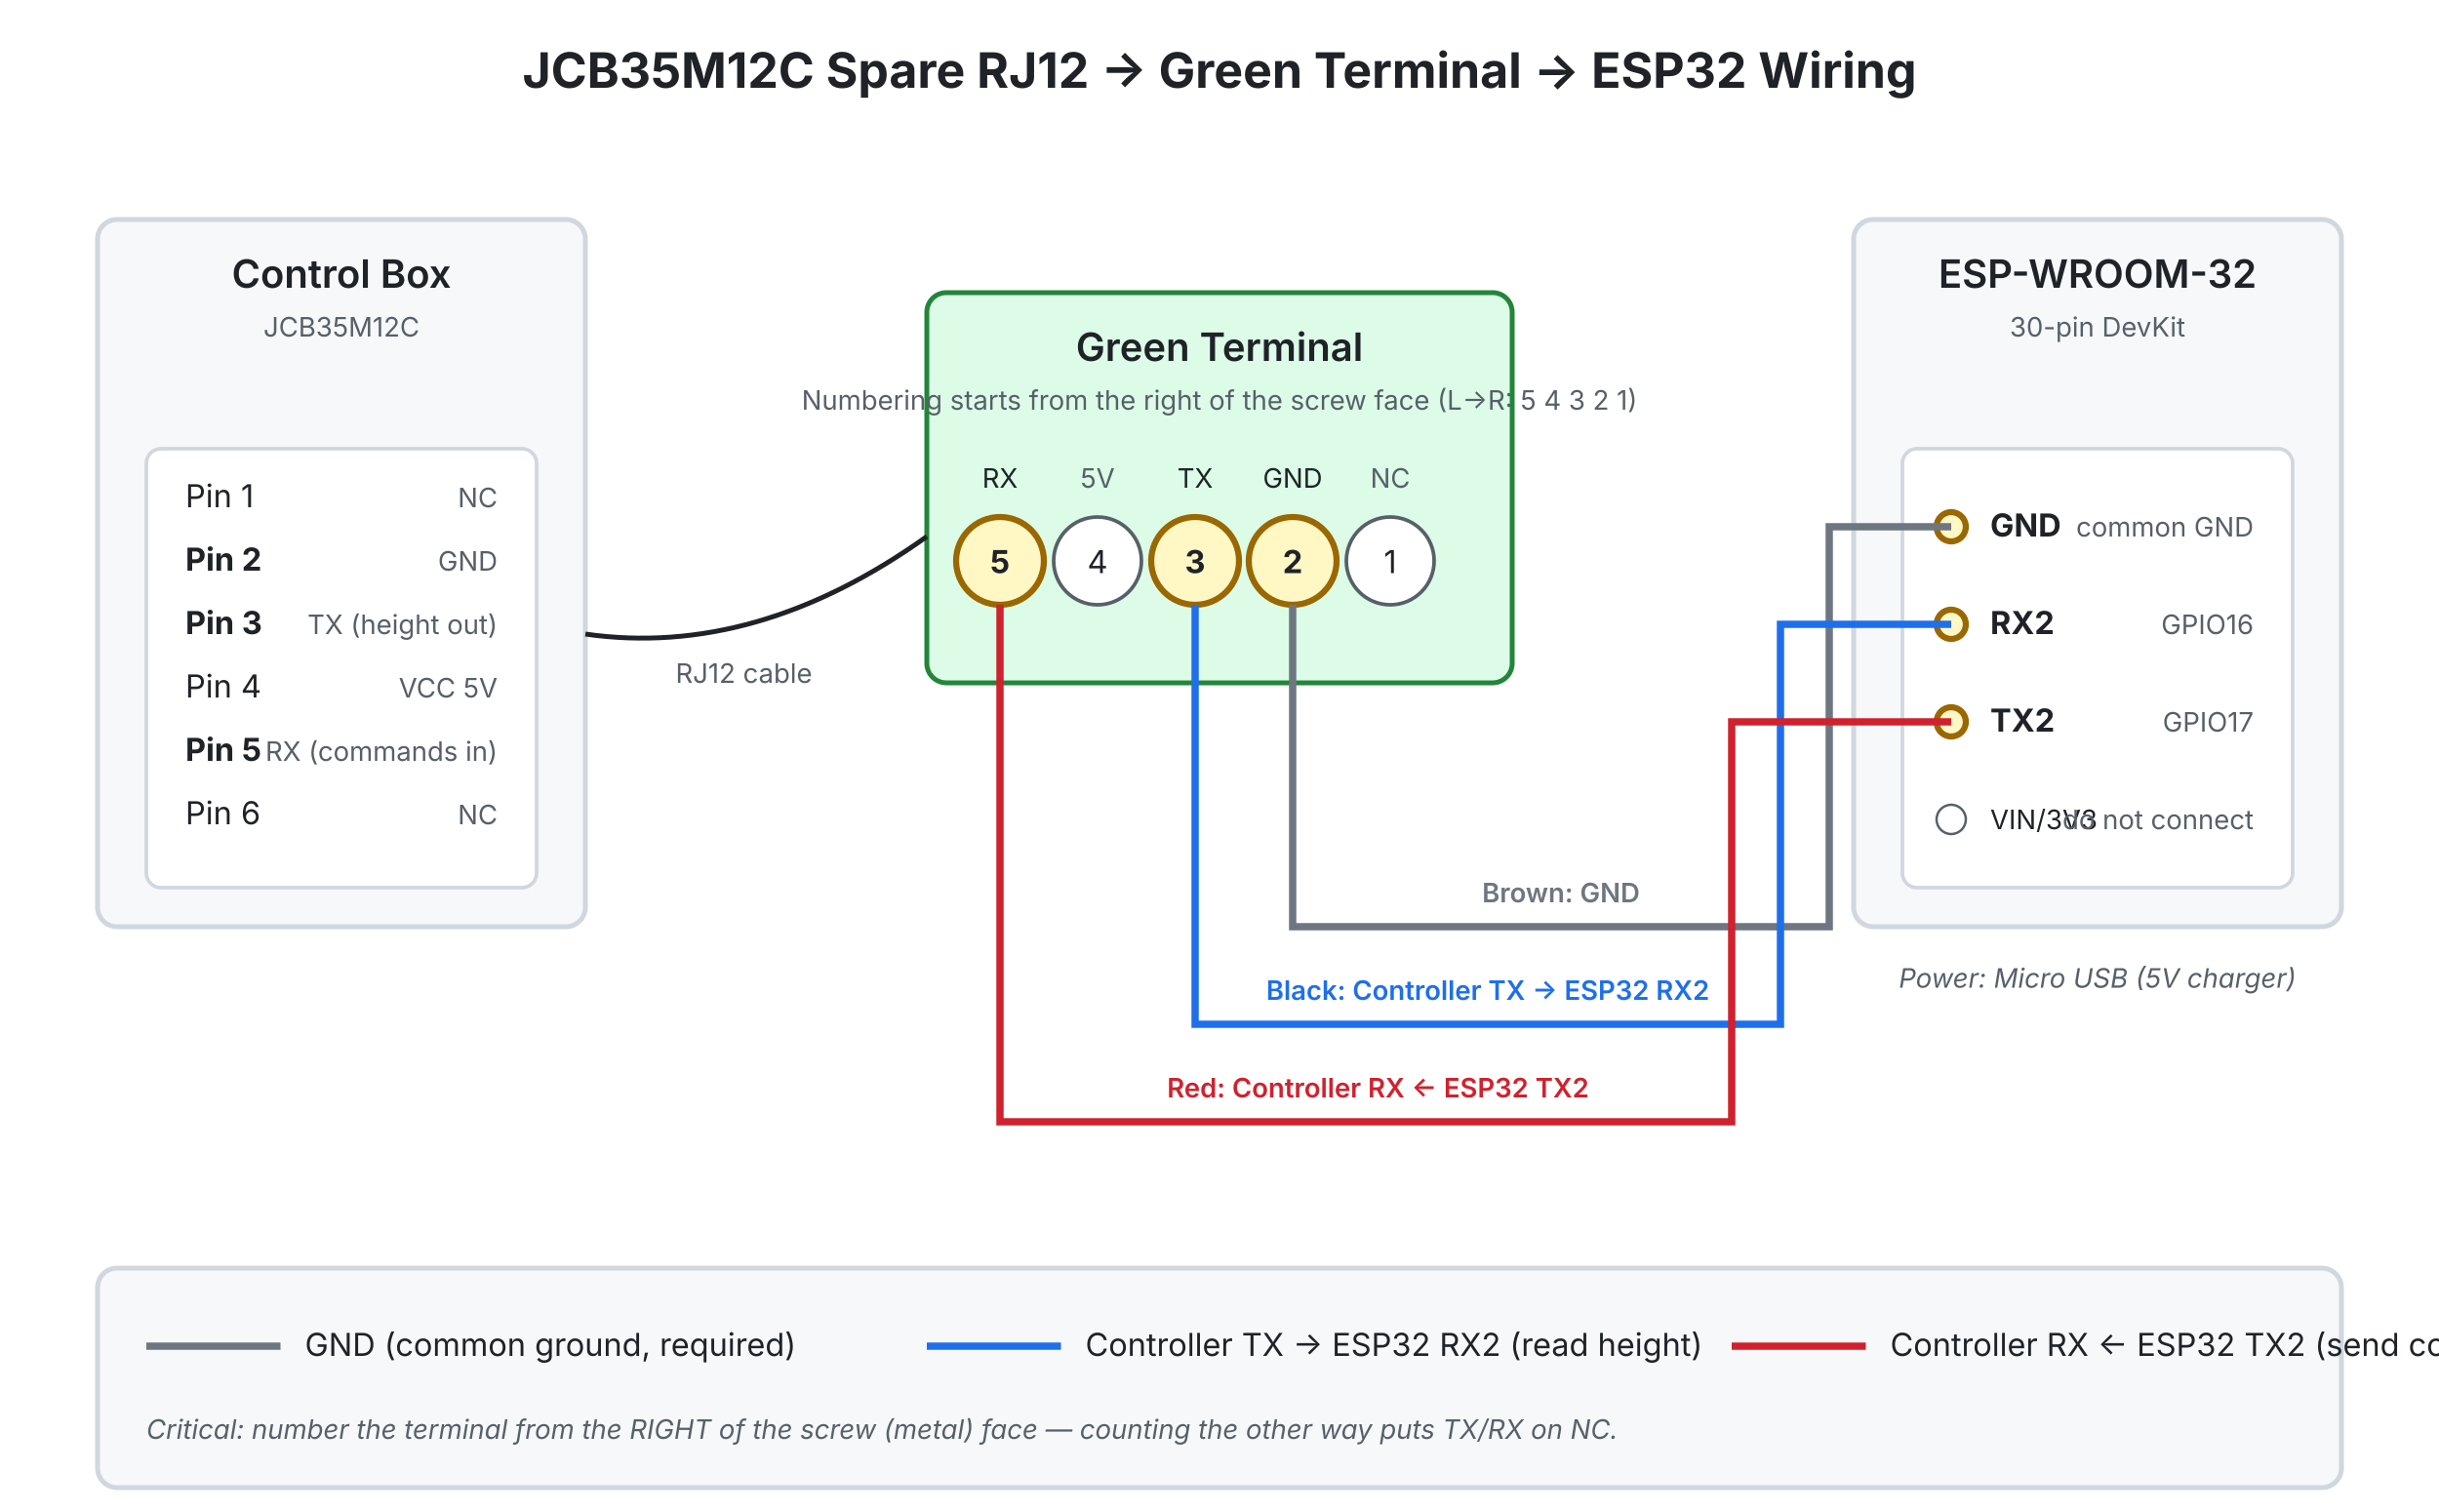
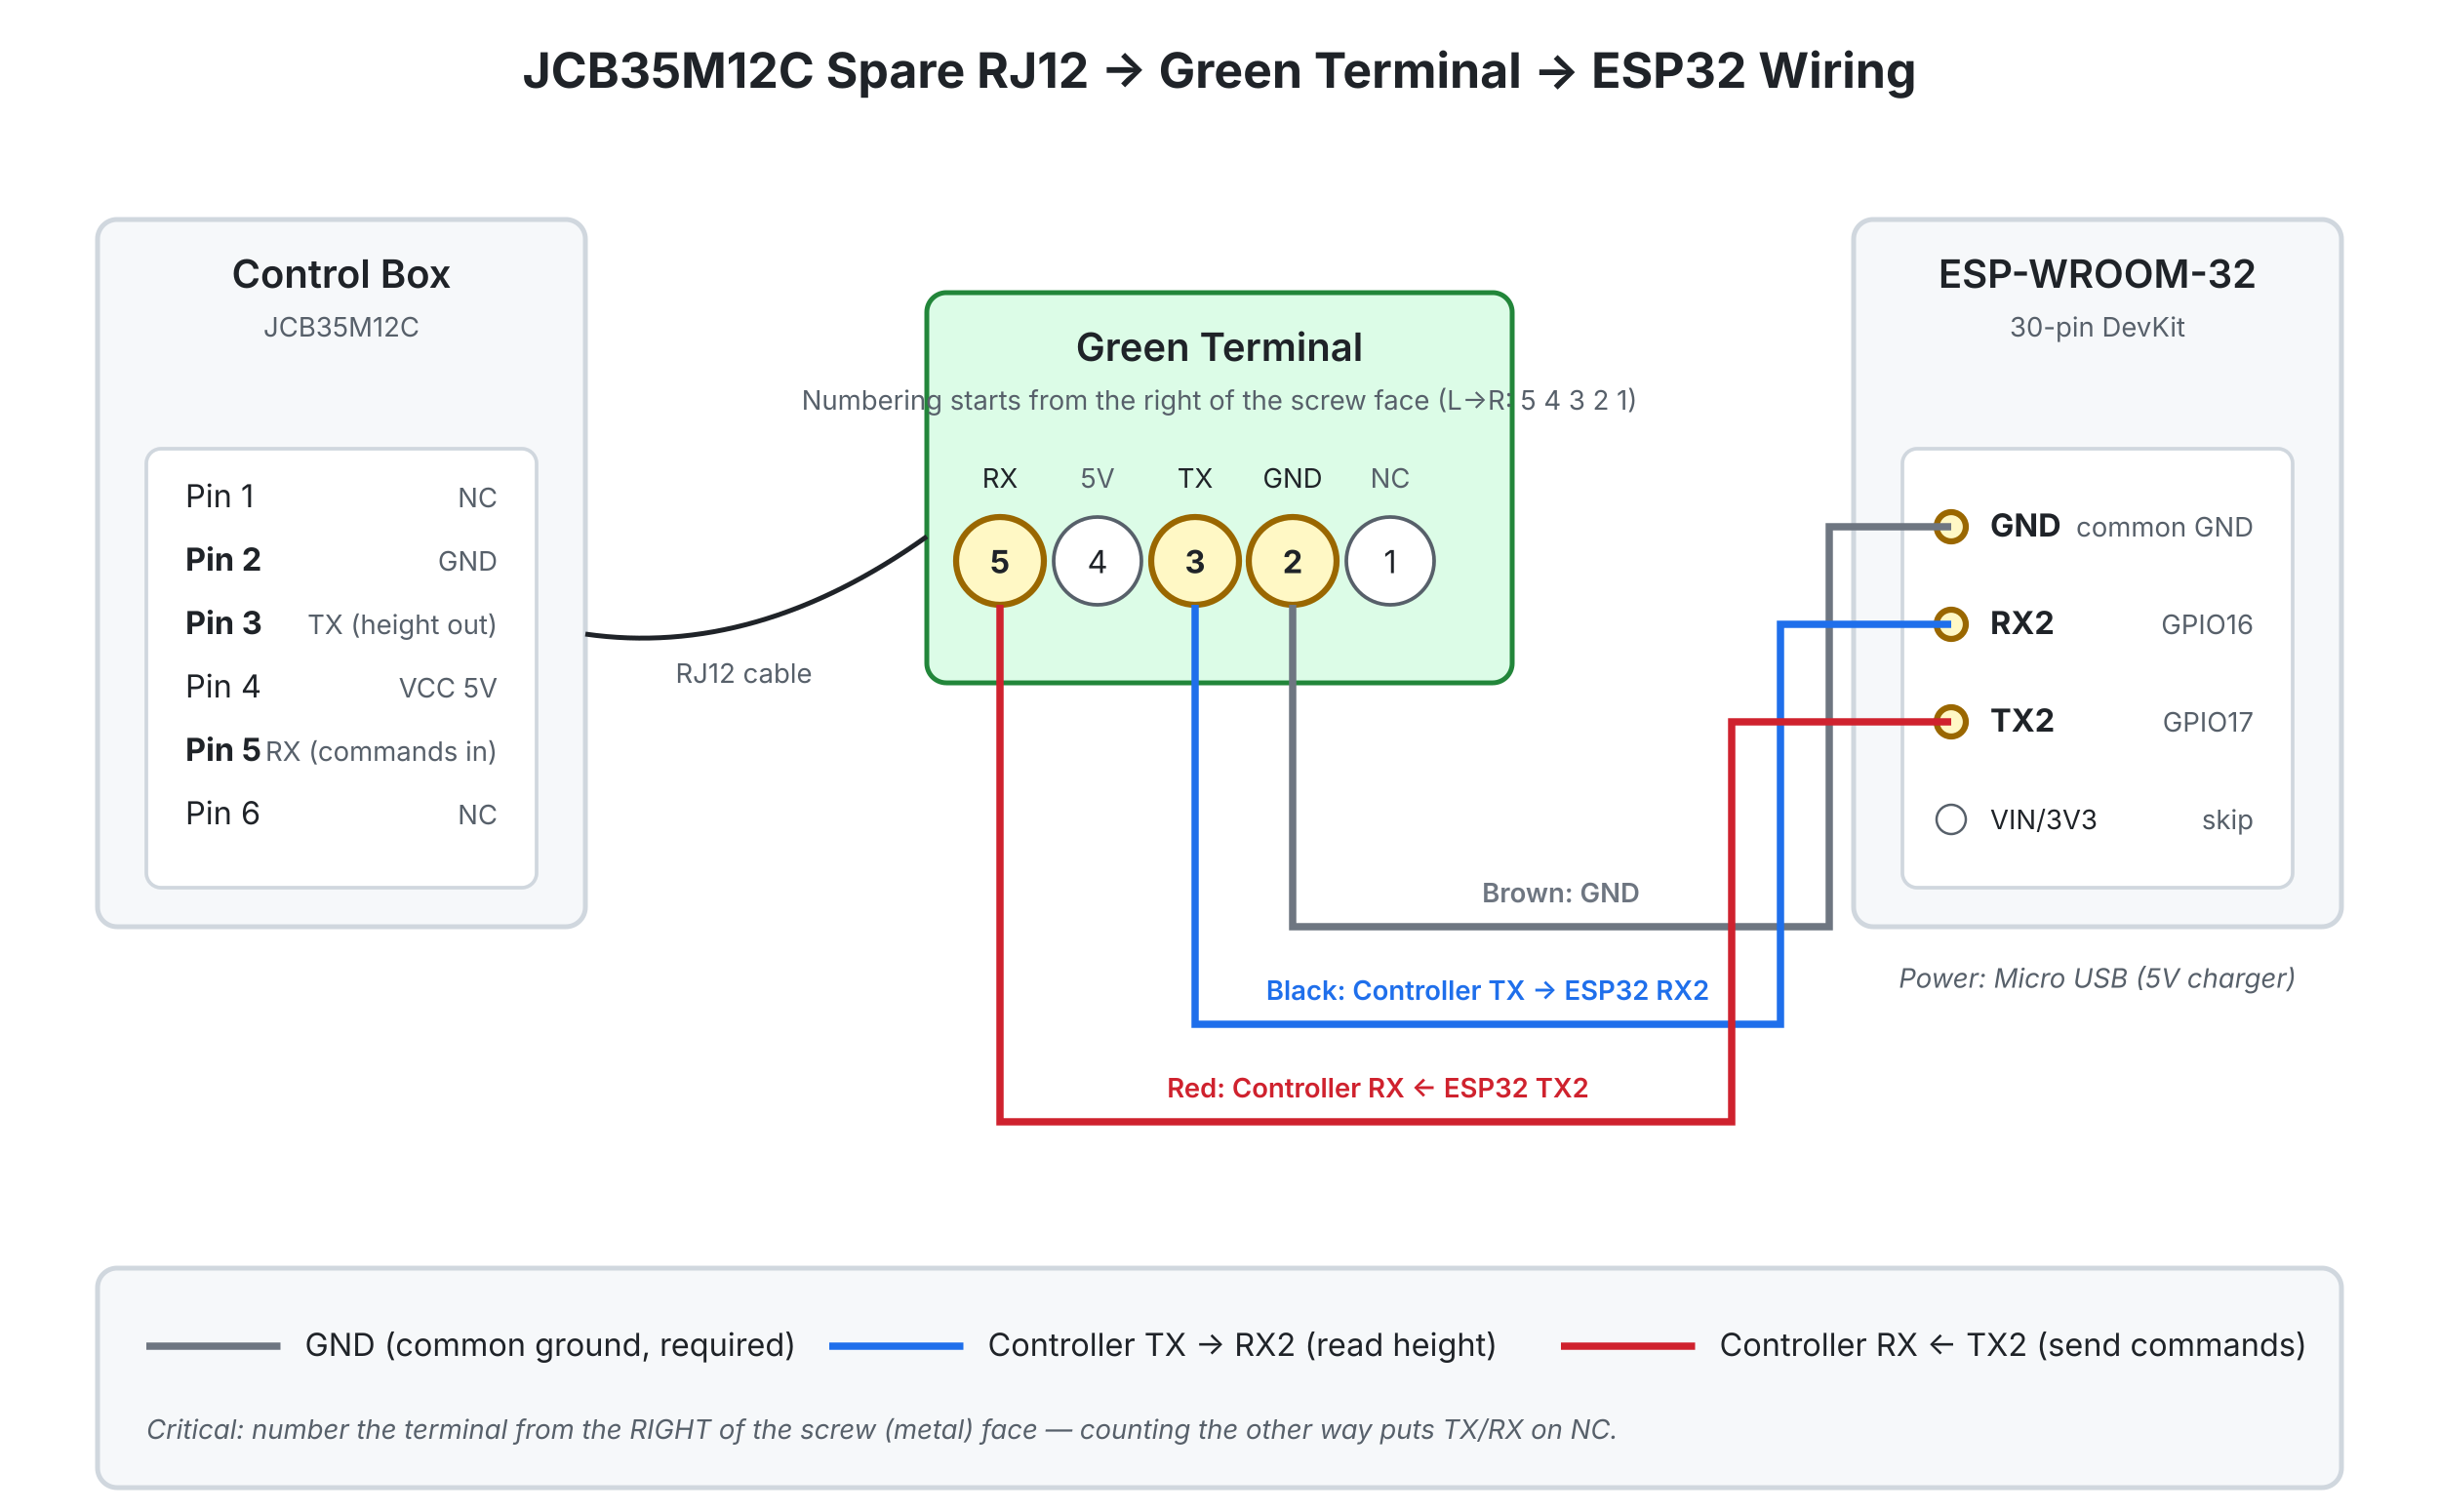
<svg xmlns="http://www.w3.org/2000/svg" viewBox="0 0 1000 620" font-family="-apple-system, BlinkMacSystemFont, 'Segoe UI', sans-serif">
  <rect width="1000" height="620" fill="#ffffff" />
  <style>
    .box        { fill: #f6f8fa; stroke: #d0d7de; stroke-width: 2; rx: 8; }
    .inner-box  { fill: #ffffff; stroke: #d0d7de; stroke-width: 1.5; rx: 6; }
    .green-box  { fill: #dcfce7; stroke: #22863a; stroke-width: 2; rx: 8; }
    .title      { font-size: 20px; font-weight: 700; fill: #1f2328; }
    .box-title  { font-size: 16px; font-weight: 600; fill: #1f2328; }
    .pin        { font-size: 13px; fill: #1f2328; }
    .pin-used   { font-size: 13px; fill: #1f2328; font-weight: 700; }
    .pin-label  { font-size: 11px; fill: #57606a; }
    .pin-sub    { font-size: 11px; fill: #1f2328; }
    .hole       { fill: #ffffff; stroke: #57606a; stroke-width: 1.5; }
    .hole-used  { fill: #fff8c5; stroke: #9a6700; stroke-width: 2.5; }
    .esp-pin    { fill: #ffffff; stroke: #57606a; stroke-width: 1; }
    .esp-pin-used { fill: #fff8c5; stroke: #9a6700; stroke-width: 2.5; }
    .wire       { fill: none; stroke-width: 3; }
    .wire-gnd   { stroke: #6e7681; }
    .wire-rx    { stroke: #1f6feb; }
    .wire-tx    { stroke: #cf222e; }
    .wire-usb   { stroke: #8b949e; stroke-dasharray: 6 4; stroke-width: 2; }
    .wire-rj12  { stroke: #1f2328; stroke-width: 2; }
    .wire-label { font-size: 11px; font-weight: 600; }
    .note       { font-size: 11px; fill: #57606a; font-style: italic; }
  </style>
  <text x="500" y="36" text-anchor="middle" class="title">JCB35M12C Spare RJ12 → Green Terminal → ESP32 Wiring</text>
  <rect x="40" y="90" width="200" height="290" class="box" />
  <text x="140" y="118" text-anchor="middle" class="box-title">Control Box</text>
  <text x="140" y="138" text-anchor="middle" class="pin-label">JCB35M12C</text>
  <rect x="60" y="184" width="160" height="180" class="inner-box" />
  <text x="76" y="208" class="pin">Pin 1</text>
  <text x="204" y="208" text-anchor="end" class="pin-label">NC</text>
  <text x="76" y="234" class="pin-used">Pin 2</text>
  <text x="204" y="234" text-anchor="end" class="pin-label">GND</text>
  <text x="76" y="260" class="pin-used">Pin 3</text>
  <text x="204" y="260" text-anchor="end" class="pin-label">TX (height out)</text>
  <text x="76" y="286" class="pin">Pin 4</text>
  <text x="204" y="286" text-anchor="end" class="pin-label">VCC 5V</text>
  <text x="76" y="312" class="pin-used">Pin 5</text>
  <text x="204" y="312" text-anchor="end" class="pin-label">RX (commands in)</text>
  <text x="76" y="338" class="pin">Pin 6</text>
  <text x="204" y="338" text-anchor="end" class="pin-label">NC</text>
  <rect x="380" y="120" width="240" height="160" class="green-box" />
  <text x="500" y="148" text-anchor="middle" class="box-title">Green Terminal</text>
  <text x="500" y="168" text-anchor="middle" class="pin-label">Numbering starts from the right of the screw face (L→R: 5 4 3 2 1)</text>
  <text x="410" y="200" text-anchor="middle" class="pin-sub">RX</text>
  <text x="450" y="200" text-anchor="middle" class="pin-label">5V</text>
  <text x="490" y="200" text-anchor="middle" class="pin-sub">TX</text>
  <text x="530" y="200" text-anchor="middle" class="pin-sub">GND</text>
  <text x="570" y="200" text-anchor="middle" class="pin-label">NC</text>
  <circle cx="410" cy="230" r="18" class="hole-used" />
  <text x="410" y="235" text-anchor="middle" class="pin-used">5</text>
  <circle cx="450" cy="230" r="18" class="hole" />
  <text x="450" y="235" text-anchor="middle" class="pin">4</text>
  <circle cx="490" cy="230" r="18" class="hole-used" />
  <text x="490" y="235" text-anchor="middle" class="pin-used">3</text>
  <circle cx="530" cy="230" r="18" class="hole-used" />
  <text x="530" y="235" text-anchor="middle" class="pin-used">2</text>
  <circle cx="570" cy="230" r="18" class="hole" />
  <text x="570" y="235" text-anchor="middle" class="pin">1</text>
  <rect x="760" y="90" width="200" height="290" class="box" />
  <text x="860" y="118" text-anchor="middle" class="box-title">ESP-WROOM-32</text>
  <text x="860" y="138" text-anchor="middle" class="pin-label">30-pin DevKit</text>
  <rect x="780" y="184" width="160" height="180" class="inner-box" />
  <circle cx="800" cy="216" r="6" class="esp-pin-used" />
  <text x="816" y="220" class="pin-used">GND</text>
  <text x="924" y="220" text-anchor="end" class="pin-label">common GND</text>
  <circle cx="800" cy="256" r="6" class="esp-pin-used" />
  <text x="816" y="260" class="pin-used">RX2</text>
  <text x="924" y="260" text-anchor="end" class="pin-label">GPIO16</text>
  <circle cx="800" cy="296" r="6" class="esp-pin-used" />
  <text x="816" y="300" class="pin-used">TX2</text>
  <text x="924" y="300" text-anchor="end" class="pin-label">GPIO17</text>
  <circle cx="800" cy="336" r="6" class="esp-pin" />
  <text x="816" y="340" class="pin-sub">VIN/3V3</text>
-   <text x="924" y="340" text-anchor="end" class="pin-label">do not connect</text>
+   <text x="924" y="340" text-anchor="end" class="pin-label">skip</text>
  <path d="M 240 260 Q 310 270 380 220" class="wire wire-rj12" />
  <text x="305" y="280" text-anchor="middle" class="pin-label">RJ12 cable</text>
  <path d="M 530 248 V 380 H 750 V 216 H 800" class="wire wire-gnd" />
  <path d="M 490 248 V 420 H 730 V 256 H 800" class="wire wire-rx" />
  <path d="M 410 248 V 460 H 710 V 296 H 800" class="wire wire-tx" />
  <text x="640" y="370" text-anchor="middle" class="wire-label" fill="#6e7681">Brown: GND</text>
  <text x="610" y="410" text-anchor="middle" class="wire-label" fill="#1f6feb">Black: Controller TX → ESP32 RX2</text>
  <text x="565" y="450" text-anchor="middle" class="wire-label" fill="#cf222e">Red: Controller RX ← ESP32 TX2</text>
  <text x="860" y="405" text-anchor="middle" class="note">Power: Micro USB (5V charger)</text>
  <rect x="40" y="520" width="920" height="90" class="box" fill="#ffffff" />
  <line x1="60" y1="552" x2="115" y2="552" class="wire wire-gnd" />
  <text x="125" y="556" class="pin">GND (common ground, required)</text>
-   <line x1="380" y1="552" x2="435" y2="552" class="wire wire-rx" />
-   <text x="445" y="556" class="pin">Controller TX → ESP32 RX2 (read height)</text>
-   <line x1="710" y1="552" x2="765" y2="552" class="wire wire-tx" />
-   <text x="775" y="556" class="pin">Controller RX ← ESP32 TX2 (send commands)</text>
+   <line x1="340" y1="552" x2="395" y2="552" class="wire wire-rx" />
+   <text x="405" y="556" class="pin">Controller TX → RX2 (read height)</text>
+   <line x1="640" y1="552" x2="695" y2="552" class="wire wire-tx" />
+   <text x="705" y="556" class="pin">Controller RX ← TX2 (send commands)</text>
  <text x="60" y="590" class="note">Critical: number the terminal from the RIGHT of the screw (metal) face — counting the other way puts TX/RX on NC.</text>
</svg>
